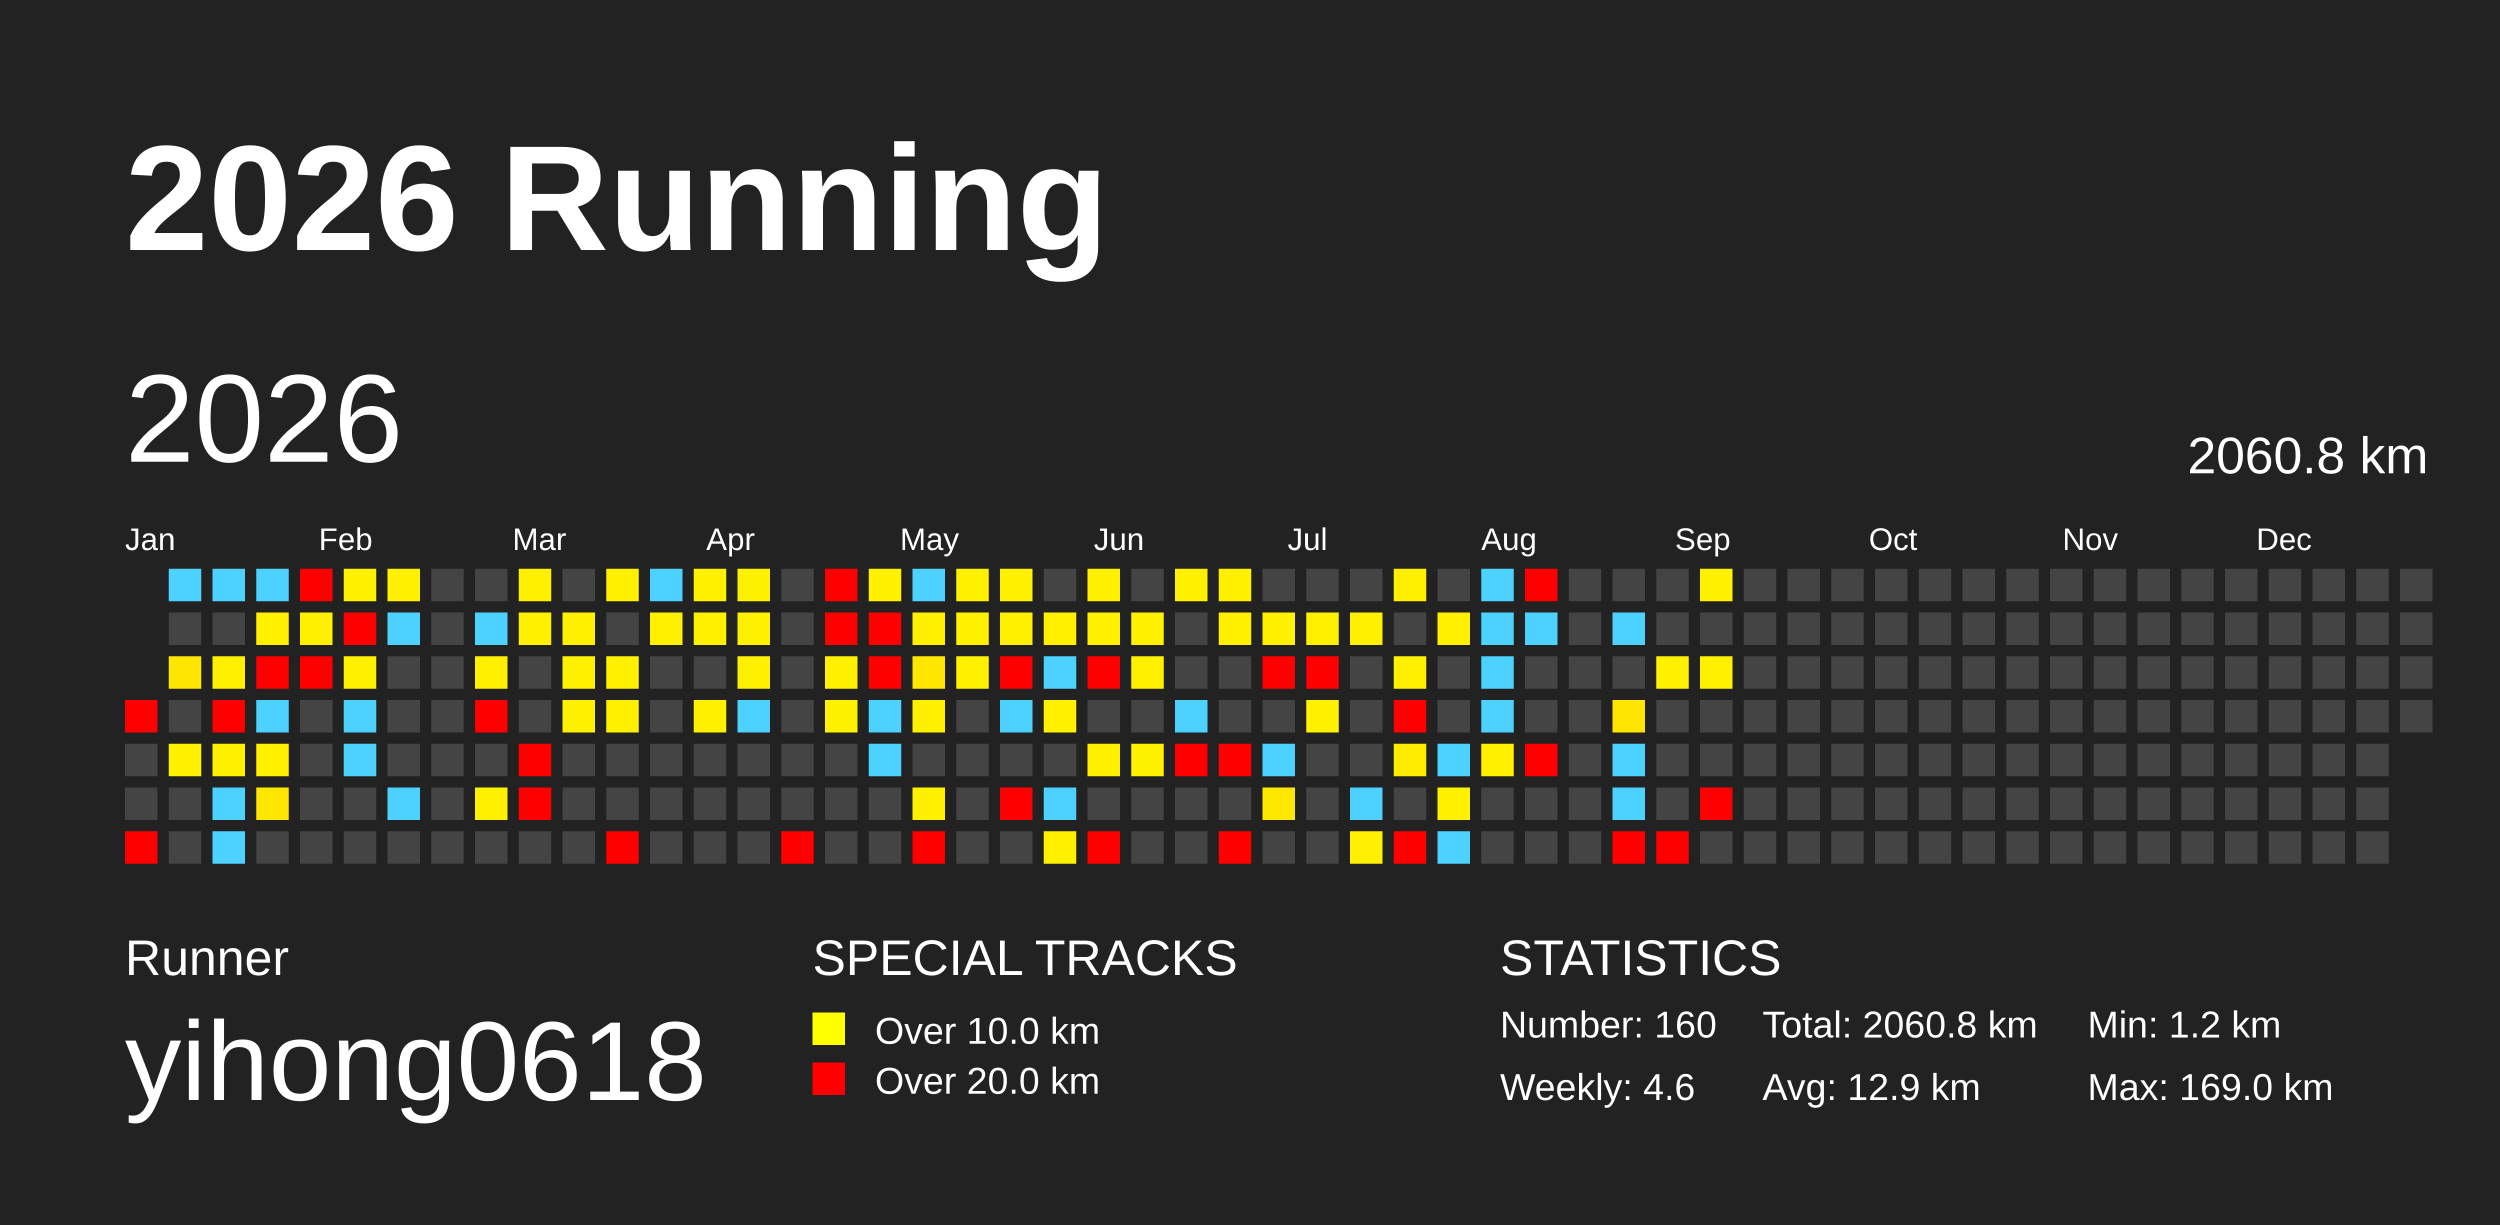
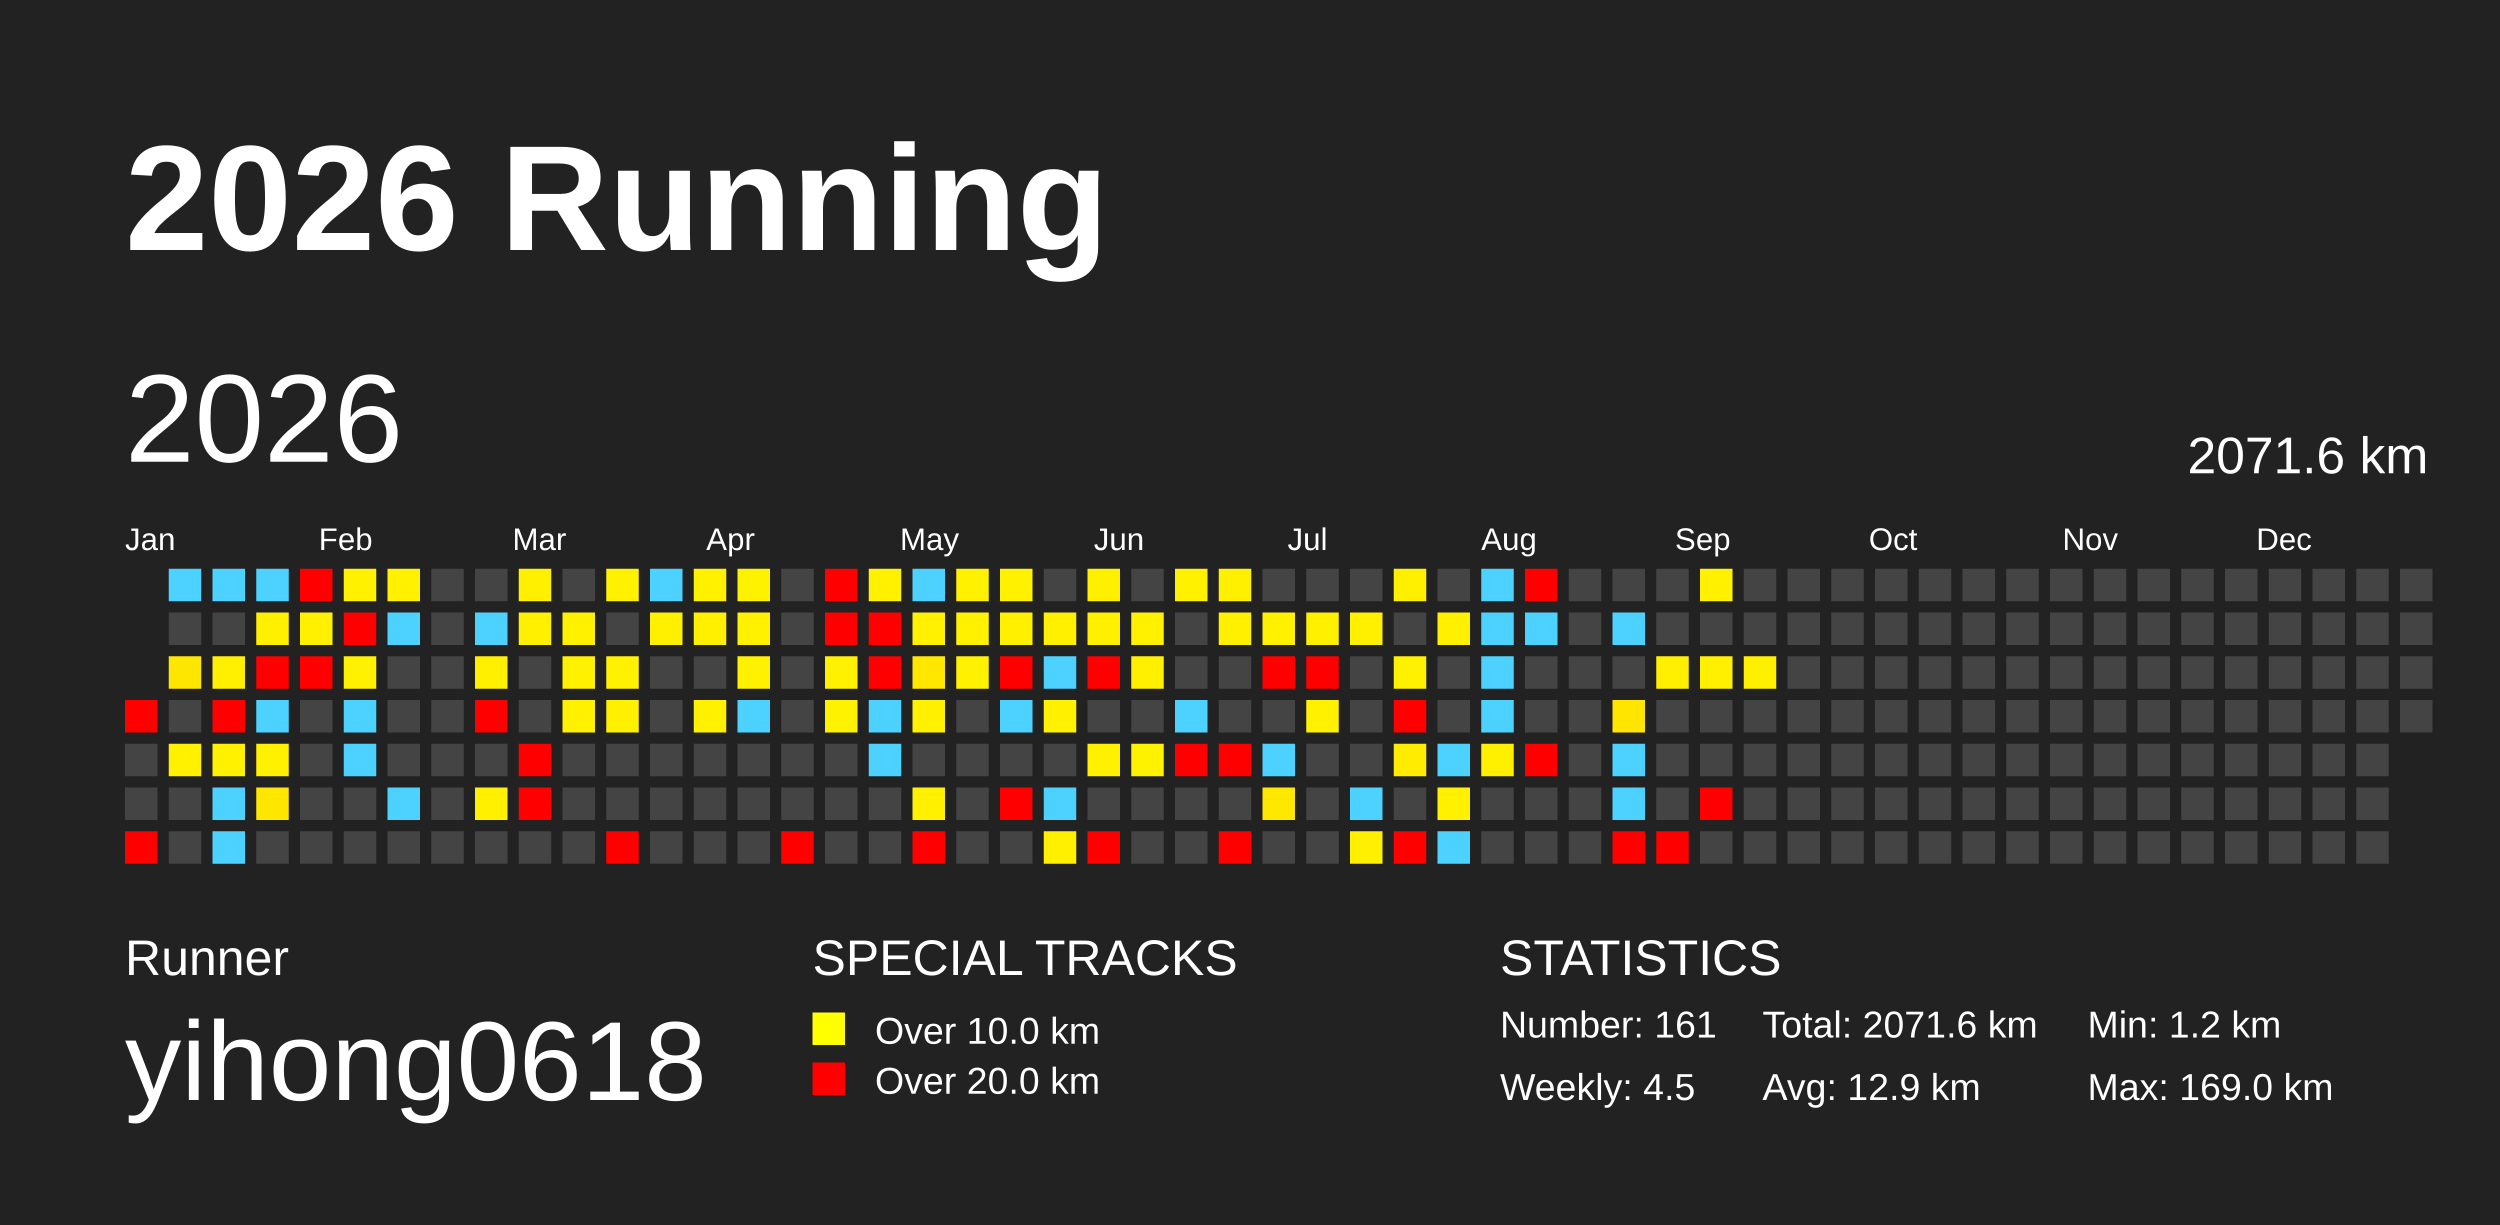
<svg xmlns="http://www.w3.org/2000/svg" baseProfile="full" height="98mm" version="1.1" viewBox="0,0,200,98" width="200mm">
  <defs />
  <rect fill="#222222" height="98" width="200" x="0" y="0" />
  <text fill="#FFFFFF" style="font-size:12px; font-family:Arial; font-weight:bold;" x="10" y="20">2026 Running</text>
  <text fill="#FFFFFF" style="font-size:4px; font-family:Arial" x="10" y="78">Runner</text>
  <text fill="#FFFFFF" style="font-size:9px; font-family:Arial" x="10" y="88">yihong0618</text>
  <text fill="#FFFFFF" style="font-size:4px; font-family:Arial" x="65" y="78">SPECIAL TRACKS</text>
  <rect fill="yellow" height="2.6" width="2.6" x="65" y="81" />
  <text fill="#FFFFFF" style="font-size:3px; font-family:Arial" x="70" y="83.5">Over 10.0 km</text>
  <rect fill="red" height="2.6" width="2.6" x="65" y="85" />
  <text fill="#FFFFFF" style="font-size:3px; font-family:Arial" x="70" y="87.5">Over 20.0 km</text>
  <text fill="#FFFFFF" style="font-size:4px; font-family:Arial" x="120" y="78">STATISTICS</text>
-   <text fill="#FFFFFF" style="font-size:3px; font-family:Arial" x="120" y="83">Number: 160</text>
-   <text fill="#FFFFFF" style="font-size:3px; font-family:Arial" x="120" y="88">Weekly: 4.6</text>
-   <text fill="#FFFFFF" style="font-size:3px; font-family:Arial" x="141" y="83">Total: 2060.8 km</text>
+   <text fill="#FFFFFF" style="font-size:3px; font-family:Arial" x="120" y="83">Number: 161</text>
+   <text fill="#FFFFFF" style="font-size:3px; font-family:Arial" x="120" y="88">Weekly: 4.5</text>
+   <text fill="#FFFFFF" style="font-size:3px; font-family:Arial" x="141" y="83">Total: 2071.6 km</text>
  <text fill="#FFFFFF" style="font-size:3px; font-family:Arial" x="141" y="88">Avg: 12.9 km</text>
  <text fill="#FFFFFF" style="font-size:3px; font-family:Arial" x="167" y="83">Min: 1.2 km</text>
  <text fill="#FFFFFF" style="font-size:3px; font-family:Arial" x="167" y="88">Max: 169.0 km</text>
  <text dominant-baseline="hanging" fill="#FFFFFF" style="font-size:10.0px; font-family:Arial;" x="10" y="30">2026</text>
-   <text dominant-baseline="hanging" fill="#FFFFFF" style="font-size:4.125px; font-family:Arial;" x="175" y="35">2060.8 km</text>
+   <text dominant-baseline="hanging" fill="#FFFFFF" style="font-size:4.125px; font-family:Arial;" x="175" y="35">2071.6 km</text>
  <text fill="#FFFFFF" style="font-size:2.5px; font-family:Arial" x="10.0" y="44">Jan</text>
  <text fill="#FFFFFF" style="font-size:2.5px; font-family:Arial" x="25.5" y="44">Feb</text>
  <text fill="#FFFFFF" style="font-size:2.5px; font-family:Arial" x="41.0" y="44">Mar</text>
  <text fill="#FFFFFF" style="font-size:2.5px; font-family:Arial" x="56.5" y="44">Apr</text>
  <text fill="#FFFFFF" style="font-size:2.5px; font-family:Arial" x="72.0" y="44">May</text>
  <text fill="#FFFFFF" style="font-size:2.5px; font-family:Arial" x="87.5" y="44">Jun</text>
  <text fill="#FFFFFF" style="font-size:2.5px; font-family:Arial" x="103.0" y="44">Jul</text>
  <text fill="#FFFFFF" style="font-size:2.5px; font-family:Arial" x="118.5" y="44">Aug</text>
  <text fill="#FFFFFF" style="font-size:2.5px; font-family:Arial" x="134.0" y="44">Sep</text>
  <text fill="#FFFFFF" style="font-size:2.5px; font-family:Arial" x="149.5" y="44">Oct</text>
  <text fill="#FFFFFF" style="font-size:2.5px; font-family:Arial" x="165.0" y="44">Nov</text>
  <text fill="#FFFFFF" style="font-size:2.5px; font-family:Arial" x="180.5" y="44">Dec</text>
  <rect fill="red" height="2.6" width="2.6" x="10.0" y="56.0" />
  <rect fill="#444444" height="2.6" width="2.6" x="10.0" y="59.5" />
  <rect fill="#444444" height="2.6" width="2.6" x="10.0" y="63.0" />
  <rect fill="red" height="2.6" width="2.6" x="10.0" y="66.5" />
  <rect fill="#4dd2ff" height="2.6" width="2.6" x="13.5" y="45.5" />
  <rect fill="#444444" height="2.6" width="2.6" x="13.5" y="49.0" />
  <rect fill="#ffe600" height="2.6" width="2.6" x="13.5" y="52.5" />
  <rect fill="#444444" height="2.6" width="2.6" x="13.5" y="56.0" />
  <rect fill="#fff100" height="2.6" width="2.6" x="13.5" y="59.5" />
  <rect fill="#444444" height="2.6" width="2.6" x="13.5" y="63.0" />
  <rect fill="#444444" height="2.6" width="2.6" x="13.5" y="66.5" />
  <rect fill="#4dd2ff" height="2.6" width="2.6" x="17.0" y="45.5" />
  <rect fill="#444444" height="2.6" width="2.6" x="17.0" y="49.0" />
  <rect fill="#fff000" height="2.6" width="2.6" x="17.0" y="52.5" />
  <rect fill="red" height="2.6" width="2.6" x="17.0" y="56.0" />
  <rect fill="#fff100" height="2.6" width="2.6" x="17.0" y="59.5" />
  <rect fill="#4dd2ff" height="2.6" width="2.6" x="17.0" y="63.0" />
  <rect fill="#4dd2ff" height="2.6" width="2.6" x="17.0" y="66.5" />
  <rect fill="#4dd2ff" height="2.6" width="2.6" x="20.5" y="45.5" />
  <rect fill="#fff000" height="2.6" width="2.6" x="20.5" y="49.0" />
  <rect fill="red" height="2.6" width="2.6" x="20.5" y="52.5" />
  <rect fill="#4dd2ff" height="2.6" width="2.6" x="20.5" y="56.0" />
  <rect fill="#fff100" height="2.6" width="2.6" x="20.5" y="59.5" />
  <rect fill="#ffe600" height="2.6" width="2.6" x="20.5" y="63.0" />
  <rect fill="#444444" height="2.6" width="2.6" x="20.5" y="66.5" />
  <rect fill="red" height="2.6" width="2.6" x="24.0" y="45.5" />
  <rect fill="#fff000" height="2.6" width="2.6" x="24.0" y="49.0" />
  <rect fill="red" height="2.6" width="2.6" x="24.0" y="52.5" />
  <rect fill="#444444" height="2.6" width="2.6" x="24.0" y="56.0" />
  <rect fill="#444444" height="2.6" width="2.6" x="24.0" y="59.5" />
  <rect fill="#444444" height="2.6" width="2.6" x="24.0" y="63.0" />
  <rect fill="#444444" height="2.6" width="2.6" x="24.0" y="66.5" />
  <rect fill="#fff100" height="2.6" width="2.6" x="27.5" y="45.5" />
  <rect fill="red" height="2.6" width="2.6" x="27.5" y="49.0" />
  <rect fill="#fff100" height="2.6" width="2.6" x="27.5" y="52.5" />
  <rect fill="#4dd2ff" height="2.6" width="2.6" x="27.5" y="56.0" />
  <rect fill="#4dd2ff" height="2.6" width="2.6" x="27.5" y="59.5" />
  <rect fill="#444444" height="2.6" width="2.6" x="27.5" y="63.0" />
  <rect fill="#444444" height="2.6" width="2.6" x="27.5" y="66.5" />
  <rect fill="#fff100" height="2.6" width="2.6" x="31.0" y="45.5" />
  <rect fill="#4dd2ff" height="2.6" width="2.6" x="31.0" y="49.0" />
  <rect fill="#444444" height="2.6" width="2.6" x="31.0" y="52.5" />
  <rect fill="#444444" height="2.6" width="2.6" x="31.0" y="56.0" />
  <rect fill="#444444" height="2.6" width="2.6" x="31.0" y="59.5" />
  <rect fill="#4dd2ff" height="2.6" width="2.6" x="31.0" y="63.0" />
  <rect fill="#444444" height="2.6" width="2.6" x="31.0" y="66.5" />
  <rect fill="#444444" height="2.6" width="2.6" x="34.5" y="45.5" />
  <rect fill="#444444" height="2.6" width="2.6" x="34.5" y="49.0" />
  <rect fill="#444444" height="2.6" width="2.6" x="34.5" y="52.5" />
  <rect fill="#444444" height="2.6" width="2.6" x="34.5" y="56.0" />
  <rect fill="#444444" height="2.6" width="2.6" x="34.5" y="59.5" />
  <rect fill="#444444" height="2.6" width="2.6" x="34.5" y="63.0" />
  <rect fill="#444444" height="2.6" width="2.6" x="34.5" y="66.5" />
  <rect fill="#444444" height="2.6" width="2.6" x="38.0" y="45.5" />
  <rect fill="#4dd2ff" height="2.6" width="2.6" x="38.0" y="49.0" />
  <rect fill="#fff000" height="2.6" width="2.6" x="38.0" y="52.5" />
  <rect fill="red" height="2.6" width="2.6" x="38.0" y="56.0" />
  <rect fill="#444444" height="2.6" width="2.6" x="38.0" y="59.5" />
  <rect fill="#fff000" height="2.6" width="2.6" x="38.0" y="63.0" />
  <rect fill="#444444" height="2.6" width="2.6" x="38.0" y="66.5" />
  <rect fill="#fff000" height="2.6" width="2.6" x="41.5" y="45.5" />
  <rect fill="#fff000" height="2.6" width="2.6" x="41.5" y="49.0" />
  <rect fill="#444444" height="2.6" width="2.6" x="41.5" y="52.5" />
  <rect fill="#444444" height="2.6" width="2.6" x="41.5" y="56.0" />
  <rect fill="red" height="2.6" width="2.6" x="41.5" y="59.5" />
  <rect fill="red" height="2.6" width="2.6" x="41.5" y="63.0" />
  <rect fill="#444444" height="2.6" width="2.6" x="41.5" y="66.5" />
  <rect fill="#444444" height="2.6" width="2.6" x="45.0" y="45.5" />
  <rect fill="#fff100" height="2.6" width="2.6" x="45.0" y="49.0" />
  <rect fill="#fff100" height="2.6" width="2.6" x="45.0" y="52.5" />
  <rect fill="#fff100" height="2.6" width="2.6" x="45.0" y="56.0" />
  <rect fill="#444444" height="2.6" width="2.6" x="45.0" y="59.5" />
  <rect fill="#444444" height="2.6" width="2.6" x="45.0" y="63.0" />
  <rect fill="#444444" height="2.6" width="2.6" x="45.0" y="66.5" />
  <rect fill="#fff100" height="2.6" width="2.6" x="48.5" y="45.5" />
  <rect fill="#444444" height="2.6" width="2.6" x="48.5" y="49.0" />
  <rect fill="#fff100" height="2.6" width="2.6" x="48.5" y="52.5" />
  <rect fill="#fff000" height="2.6" width="2.6" x="48.5" y="56.0" />
  <rect fill="#444444" height="2.6" width="2.6" x="48.5" y="59.5" />
  <rect fill="#444444" height="2.6" width="2.6" x="48.5" y="63.0" />
  <rect fill="red" height="2.6" width="2.6" x="48.5" y="66.5" />
  <rect fill="#4dd2ff" height="2.6" width="2.6" x="52.0" y="45.5" />
  <rect fill="#fff000" height="2.6" width="2.6" x="52.0" y="49.0" />
  <rect fill="#444444" height="2.6" width="2.6" x="52.0" y="52.5" />
  <rect fill="#444444" height="2.6" width="2.6" x="52.0" y="56.0" />
  <rect fill="#444444" height="2.6" width="2.6" x="52.0" y="59.5" />
  <rect fill="#444444" height="2.6" width="2.6" x="52.0" y="63.0" />
  <rect fill="#444444" height="2.6" width="2.6" x="52.0" y="66.5" />
  <rect fill="#fff100" height="2.6" width="2.6" x="55.5" y="45.5" />
  <rect fill="#fff000" height="2.6" width="2.6" x="55.5" y="49.0" />
  <rect fill="#444444" height="2.6" width="2.6" x="55.5" y="52.5" />
  <rect fill="#fff100" height="2.6" width="2.6" x="55.5" y="56.0" />
  <rect fill="#444444" height="2.6" width="2.6" x="55.5" y="59.5" />
  <rect fill="#444444" height="2.6" width="2.6" x="55.5" y="63.0" />
  <rect fill="#444444" height="2.6" width="2.6" x="55.5" y="66.5" />
  <rect fill="#fff200" height="2.6" width="2.6" x="59.0" y="45.5" />
  <rect fill="#fff100" height="2.6" width="2.6" x="59.0" y="49.0" />
  <rect fill="#fff100" height="2.6" width="2.6" x="59.0" y="52.5" />
  <rect fill="#4dd2ff" height="2.6" width="2.6" x="59.0" y="56.0" />
  <rect fill="#444444" height="2.6" width="2.6" x="59.0" y="59.5" />
  <rect fill="#444444" height="2.6" width="2.6" x="59.0" y="63.0" />
  <rect fill="#444444" height="2.6" width="2.6" x="59.0" y="66.5" />
  <rect fill="#444444" height="2.6" width="2.6" x="62.5" y="45.5" />
  <rect fill="#444444" height="2.6" width="2.6" x="62.5" y="49.0" />
  <rect fill="#444444" height="2.6" width="2.6" x="62.5" y="52.5" />
  <rect fill="#444444" height="2.6" width="2.6" x="62.5" y="56.0" />
  <rect fill="#444444" height="2.6" width="2.6" x="62.5" y="59.5" />
  <rect fill="#444444" height="2.6" width="2.6" x="62.5" y="63.0" />
  <rect fill="red" height="2.6" width="2.6" x="62.5" y="66.5" />
  <rect fill="red" height="2.6" width="2.6" x="66.0" y="45.5" />
  <rect fill="red" height="2.6" width="2.6" x="66.0" y="49.0" />
  <rect fill="#fff100" height="2.6" width="2.6" x="66.0" y="52.5" />
  <rect fill="#fff200" height="2.6" width="2.6" x="66.0" y="56.0" />
  <rect fill="#444444" height="2.6" width="2.6" x="66.0" y="59.5" />
  <rect fill="#444444" height="2.6" width="2.6" x="66.0" y="63.0" />
  <rect fill="#444444" height="2.6" width="2.6" x="66.0" y="66.5" />
  <rect fill="#fff100" height="2.6" width="2.6" x="69.5" y="45.5" />
  <rect fill="red" height="2.6" width="2.6" x="69.5" y="49.0" />
  <rect fill="red" height="2.6" width="2.6" x="69.5" y="52.5" />
  <rect fill="#4dd2ff" height="2.6" width="2.6" x="69.5" y="56.0" />
  <rect fill="#4dd2ff" height="2.6" width="2.6" x="69.5" y="59.5" />
  <rect fill="#444444" height="2.6" width="2.6" x="69.5" y="63.0" />
  <rect fill="#444444" height="2.6" width="2.6" x="69.5" y="66.5" />
  <rect fill="#4dd2ff" height="2.6" width="2.6" x="73.0" y="45.5" />
  <rect fill="#fff100" height="2.6" width="2.6" x="73.0" y="49.0" />
  <rect fill="#ffe700" height="2.6" width="2.6" x="73.0" y="52.5" />
  <rect fill="#fff100" height="2.6" width="2.6" x="73.0" y="56.0" />
  <rect fill="#444444" height="2.6" width="2.6" x="73.0" y="59.5" />
  <rect fill="#fff100" height="2.6" width="2.6" x="73.0" y="63.0" />
  <rect fill="red" height="2.6" width="2.6" x="73.0" y="66.5" />
  <rect fill="#fff100" height="2.6" width="2.6" x="76.5" y="45.5" />
  <rect fill="#fff100" height="2.6" width="2.6" x="76.5" y="49.0" />
  <rect fill="#fff100" height="2.6" width="2.6" x="76.5" y="52.5" />
  <rect fill="#444444" height="2.6" width="2.6" x="76.5" y="56.0" />
  <rect fill="#444444" height="2.6" width="2.6" x="76.5" y="59.5" />
  <rect fill="#444444" height="2.6" width="2.6" x="76.5" y="63.0" />
  <rect fill="#444444" height="2.6" width="2.6" x="76.5" y="66.5" />
  <rect fill="#fff100" height="2.6" width="2.6" x="80.0" y="45.5" />
  <rect fill="#fff000" height="2.6" width="2.6" x="80.0" y="49.0" />
  <rect fill="red" height="2.6" width="2.6" x="80.0" y="52.5" />
  <rect fill="#4dd2ff" height="2.6" width="2.6" x="80.0" y="56.0" />
  <rect fill="#444444" height="2.6" width="2.6" x="80.0" y="59.5" />
  <rect fill="red" height="2.6" width="2.6" x="80.0" y="63.0" />
  <rect fill="#444444" height="2.6" width="2.6" x="80.0" y="66.5" />
  <rect fill="#444444" height="2.6" width="2.6" x="83.5" y="45.5" />
  <rect fill="#fff000" height="2.6" width="2.6" x="83.5" y="49.0" />
  <rect fill="#4dd2ff" height="2.6" width="2.6" x="83.5" y="52.5" />
  <rect fill="#fff100" height="2.6" width="2.6" x="83.5" y="56.0" />
  <rect fill="#444444" height="2.6" width="2.6" x="83.5" y="59.5" />
  <rect fill="#4dd2ff" height="2.6" width="2.6" x="83.5" y="63.0" />
  <rect fill="#fff000" height="2.6" width="2.6" x="83.5" y="66.5" />
  <rect fill="#fff000" height="2.6" width="2.6" x="87.0" y="45.5" />
  <rect fill="#fff000" height="2.6" width="2.6" x="87.0" y="49.0" />
  <rect fill="red" height="2.6" width="2.6" x="87.0" y="52.5" />
  <rect fill="#444444" height="2.6" width="2.6" x="87.0" y="56.0" />
  <rect fill="#fff100" height="2.6" width="2.6" x="87.0" y="59.5" />
  <rect fill="#444444" height="2.6" width="2.6" x="87.0" y="63.0" />
  <rect fill="red" height="2.6" width="2.6" x="87.0" y="66.5" />
  <rect fill="#444444" height="2.6" width="2.6" x="90.5" y="45.5" />
  <rect fill="#fff100" height="2.6" width="2.6" x="90.5" y="49.0" />
  <rect fill="#fff000" height="2.6" width="2.6" x="90.5" y="52.5" />
  <rect fill="#444444" height="2.6" width="2.6" x="90.5" y="56.0" />
  <rect fill="#fff200" height="2.6" width="2.6" x="90.5" y="59.5" />
  <rect fill="#444444" height="2.6" width="2.6" x="90.5" y="63.0" />
  <rect fill="#444444" height="2.6" width="2.6" x="90.5" y="66.5" />
  <rect fill="#fff100" height="2.6" width="2.6" x="94.0" y="45.5" />
  <rect fill="#444444" height="2.6" width="2.6" x="94.0" y="49.0" />
  <rect fill="#444444" height="2.6" width="2.6" x="94.0" y="52.5" />
  <rect fill="#4dd2ff" height="2.6" width="2.6" x="94.0" y="56.0" />
  <rect fill="red" height="2.6" width="2.6" x="94.0" y="59.5" />
  <rect fill="#444444" height="2.6" width="2.6" x="94.0" y="63.0" />
  <rect fill="#444444" height="2.6" width="2.6" x="94.0" y="66.5" />
  <rect fill="#fff000" height="2.6" width="2.6" x="97.5" y="45.5" />
  <rect fill="#fff000" height="2.6" width="2.6" x="97.5" y="49.0" />
  <rect fill="#444444" height="2.6" width="2.6" x="97.5" y="52.5" />
  <rect fill="#444444" height="2.6" width="2.6" x="97.5" y="56.0" />
  <rect fill="red" height="2.6" width="2.6" x="97.5" y="59.5" />
  <rect fill="#444444" height="2.6" width="2.6" x="97.5" y="63.0" />
  <rect fill="red" height="2.6" width="2.6" x="97.5" y="66.5" />
  <rect fill="#444444" height="2.6" width="2.6" x="101.0" y="45.5" />
  <rect fill="#fff100" height="2.6" width="2.6" x="101.0" y="49.0" />
  <rect fill="red" height="2.6" width="2.6" x="101.0" y="52.5" />
  <rect fill="#444444" height="2.6" width="2.6" x="101.0" y="56.0" />
  <rect fill="#4dd2ff" height="2.6" width="2.6" x="101.0" y="59.5" />
  <rect fill="#ffe800" height="2.6" width="2.6" x="101.0" y="63.0" />
  <rect fill="#444444" height="2.6" width="2.6" x="101.0" y="66.5" />
  <rect fill="#444444" height="2.6" width="2.6" x="104.5" y="45.5" />
  <rect fill="#fff000" height="2.6" width="2.6" x="104.5" y="49.0" />
  <rect fill="red" height="2.6" width="2.6" x="104.5" y="52.5" />
  <rect fill="#fff100" height="2.6" width="2.6" x="104.5" y="56.0" />
  <rect fill="#444444" height="2.6" width="2.6" x="104.5" y="59.5" />
  <rect fill="#444444" height="2.6" width="2.6" x="104.5" y="63.0" />
  <rect fill="#444444" height="2.6" width="2.6" x="104.5" y="66.5" />
  <rect fill="#444444" height="2.6" width="2.6" x="108.0" y="45.5" />
  <rect fill="#fff000" height="2.6" width="2.6" x="108.0" y="49.0" />
  <rect fill="#444444" height="2.6" width="2.6" x="108.0" y="52.5" />
  <rect fill="#444444" height="2.6" width="2.6" x="108.0" y="56.0" />
  <rect fill="#444444" height="2.6" width="2.6" x="108.0" y="59.5" />
  <rect fill="#4dd2ff" height="2.6" width="2.6" x="108.0" y="63.0" />
  <rect fill="#ffef00" height="2.6" width="2.6" x="108.0" y="66.5" />
  <rect fill="#fff000" height="2.6" width="2.6" x="111.5" y="45.5" />
  <rect fill="#444444" height="2.6" width="2.6" x="111.5" y="49.0" />
  <rect fill="#fff100" height="2.6" width="2.6" x="111.5" y="52.5" />
  <rect fill="red" height="2.6" width="2.6" x="111.5" y="56.0" />
  <rect fill="#ffec00" height="2.6" width="2.6" x="111.5" y="59.5" />
  <rect fill="#444444" height="2.6" width="2.6" x="111.5" y="63.0" />
  <rect fill="red" height="2.6" width="2.6" x="111.5" y="66.5" />
  <rect fill="#444444" height="2.6" width="2.6" x="115.0" y="45.5" />
  <rect fill="#fff000" height="2.6" width="2.6" x="115.0" y="49.0" />
  <rect fill="#444444" height="2.6" width="2.6" x="115.0" y="52.5" />
  <rect fill="#444444" height="2.6" width="2.6" x="115.0" y="56.0" />
  <rect fill="#4dd2ff" height="2.6" width="2.6" x="115.0" y="59.5" />
  <rect fill="#fff100" height="2.6" width="2.6" x="115.0" y="63.0" />
  <rect fill="#4dd2ff" height="2.6" width="2.6" x="115.0" y="66.5" />
  <rect fill="#4dd2ff" height="2.6" width="2.6" x="118.5" y="45.5" />
  <rect fill="#4dd2ff" height="2.6" width="2.6" x="118.5" y="49.0" />
  <rect fill="#4dd2ff" height="2.6" width="2.6" x="118.5" y="52.5" />
  <rect fill="#4dd2ff" height="2.6" width="2.6" x="118.5" y="56.0" />
  <rect fill="#fff000" height="2.6" width="2.6" x="118.5" y="59.5" />
  <rect fill="#444444" height="2.6" width="2.6" x="118.5" y="63.0" />
  <rect fill="#444444" height="2.6" width="2.6" x="118.5" y="66.5" />
  <rect fill="red" height="2.6" width="2.6" x="122.0" y="45.5" />
  <rect fill="#4dd2ff" height="2.6" width="2.6" x="122.0" y="49.0" />
  <rect fill="#444444" height="2.6" width="2.6" x="122.0" y="52.5" />
  <rect fill="#444444" height="2.6" width="2.6" x="122.0" y="56.0" />
  <rect fill="red" height="2.6" width="2.6" x="122.0" y="59.5" />
  <rect fill="#444444" height="2.6" width="2.6" x="122.0" y="63.0" />
  <rect fill="#444444" height="2.6" width="2.6" x="122.0" y="66.5" />
  <rect fill="#444444" height="2.6" width="2.6" x="125.5" y="45.5" />
  <rect fill="#444444" height="2.6" width="2.6" x="125.5" y="49.0" />
  <rect fill="#444444" height="2.6" width="2.6" x="125.5" y="52.5" />
  <rect fill="#444444" height="2.6" width="2.6" x="125.5" y="56.0" />
  <rect fill="#444444" height="2.6" width="2.6" x="125.5" y="59.5" />
  <rect fill="#444444" height="2.6" width="2.6" x="125.5" y="63.0" />
  <rect fill="#444444" height="2.6" width="2.6" x="125.5" y="66.5" />
  <rect fill="#444444" height="2.6" width="2.6" x="129.0" y="45.5" />
  <rect fill="#4dd2ff" height="2.6" width="2.6" x="129.0" y="49.0" />
  <rect fill="#444444" height="2.6" width="2.6" x="129.0" y="52.5" />
  <rect fill="#ffe500" height="2.6" width="2.6" x="129.0" y="56.0" />
  <rect fill="#4dd2ff" height="2.6" width="2.6" x="129.0" y="59.5" />
  <rect fill="#4dd2ff" height="2.6" width="2.6" x="129.0" y="63.0" />
  <rect fill="red" height="2.6" width="2.6" x="129.0" y="66.5" />
  <rect fill="#444444" height="2.6" width="2.6" x="132.5" y="45.5" />
  <rect fill="#444444" height="2.6" width="2.6" x="132.5" y="49.0" />
  <rect fill="#fff000" height="2.6" width="2.6" x="132.5" y="52.5" />
  <rect fill="#444444" height="2.6" width="2.6" x="132.5" y="56.0" />
  <rect fill="#444444" height="2.6" width="2.6" x="132.5" y="59.5" />
  <rect fill="#444444" height="2.6" width="2.6" x="132.5" y="63.0" />
  <rect fill="red" height="2.6" width="2.6" x="132.5" y="66.5" />
  <rect fill="#fff100" height="2.6" width="2.6" x="136.0" y="45.5" />
  <rect fill="#444444" height="2.6" width="2.6" x="136.0" y="49.0" />
  <rect fill="#fff000" height="2.6" width="2.6" x="136.0" y="52.5" />
  <rect fill="#444444" height="2.6" width="2.6" x="136.0" y="56.0" />
  <rect fill="#444444" height="2.6" width="2.6" x="136.0" y="59.5" />
  <rect fill="red" height="2.6" width="2.6" x="136.0" y="63.0" />
  <rect fill="#444444" height="2.6" width="2.6" x="136.0" y="66.5" />
  <rect fill="#444444" height="2.6" width="2.6" x="139.5" y="45.5" />
  <rect fill="#444444" height="2.6" width="2.6" x="139.5" y="49.0" />
-   <rect fill="#444444" height="2.6" width="2.6" x="139.5" y="52.5" />
+   <rect fill="#fff000" height="2.6" width="2.6" x="139.5" y="52.5" />
  <rect fill="#444444" height="2.6" width="2.6" x="139.5" y="56.0" />
  <rect fill="#444444" height="2.6" width="2.6" x="139.5" y="59.5" />
  <rect fill="#444444" height="2.6" width="2.6" x="139.5" y="63.0" />
  <rect fill="#444444" height="2.6" width="2.6" x="139.5" y="66.5" />
  <rect fill="#444444" height="2.6" width="2.6" x="143.0" y="45.5" />
  <rect fill="#444444" height="2.6" width="2.6" x="143.0" y="49.0" />
  <rect fill="#444444" height="2.6" width="2.6" x="143.0" y="52.5" />
  <rect fill="#444444" height="2.6" width="2.6" x="143.0" y="56.0" />
  <rect fill="#444444" height="2.6" width="2.6" x="143.0" y="59.5" />
  <rect fill="#444444" height="2.6" width="2.6" x="143.0" y="63.0" />
  <rect fill="#444444" height="2.6" width="2.6" x="143.0" y="66.5" />
  <rect fill="#444444" height="2.6" width="2.6" x="146.5" y="45.5" />
  <rect fill="#444444" height="2.6" width="2.6" x="146.5" y="49.0" />
  <rect fill="#444444" height="2.6" width="2.6" x="146.5" y="52.5" />
  <rect fill="#444444" height="2.6" width="2.6" x="146.5" y="56.0" />
  <rect fill="#444444" height="2.6" width="2.6" x="146.5" y="59.5" />
  <rect fill="#444444" height="2.6" width="2.6" x="146.5" y="63.0" />
  <rect fill="#444444" height="2.6" width="2.6" x="146.5" y="66.5" />
  <rect fill="#444444" height="2.6" width="2.6" x="150.0" y="45.5" />
  <rect fill="#444444" height="2.6" width="2.6" x="150.0" y="49.0" />
  <rect fill="#444444" height="2.6" width="2.6" x="150.0" y="52.5" />
  <rect fill="#444444" height="2.6" width="2.6" x="150.0" y="56.0" />
  <rect fill="#444444" height="2.6" width="2.6" x="150.0" y="59.5" />
  <rect fill="#444444" height="2.6" width="2.6" x="150.0" y="63.0" />
  <rect fill="#444444" height="2.6" width="2.6" x="150.0" y="66.5" />
  <rect fill="#444444" height="2.6" width="2.6" x="153.5" y="45.5" />
  <rect fill="#444444" height="2.6" width="2.6" x="153.5" y="49.0" />
  <rect fill="#444444" height="2.6" width="2.6" x="153.5" y="52.5" />
  <rect fill="#444444" height="2.6" width="2.6" x="153.5" y="56.0" />
  <rect fill="#444444" height="2.6" width="2.6" x="153.5" y="59.5" />
  <rect fill="#444444" height="2.6" width="2.6" x="153.5" y="63.0" />
  <rect fill="#444444" height="2.6" width="2.6" x="153.5" y="66.5" />
  <rect fill="#444444" height="2.6" width="2.6" x="157.0" y="45.5" />
  <rect fill="#444444" height="2.6" width="2.6" x="157.0" y="49.0" />
  <rect fill="#444444" height="2.6" width="2.6" x="157.0" y="52.5" />
  <rect fill="#444444" height="2.6" width="2.6" x="157.0" y="56.0" />
  <rect fill="#444444" height="2.6" width="2.6" x="157.0" y="59.5" />
  <rect fill="#444444" height="2.6" width="2.6" x="157.0" y="63.0" />
  <rect fill="#444444" height="2.6" width="2.6" x="157.0" y="66.5" />
  <rect fill="#444444" height="2.6" width="2.6" x="160.5" y="45.5" />
  <rect fill="#444444" height="2.6" width="2.6" x="160.5" y="49.0" />
  <rect fill="#444444" height="2.6" width="2.6" x="160.5" y="52.5" />
  <rect fill="#444444" height="2.6" width="2.6" x="160.5" y="56.0" />
  <rect fill="#444444" height="2.6" width="2.6" x="160.5" y="59.5" />
  <rect fill="#444444" height="2.6" width="2.6" x="160.5" y="63.0" />
  <rect fill="#444444" height="2.6" width="2.6" x="160.5" y="66.5" />
  <rect fill="#444444" height="2.6" width="2.6" x="164.0" y="45.5" />
  <rect fill="#444444" height="2.6" width="2.6" x="164.0" y="49.0" />
  <rect fill="#444444" height="2.6" width="2.6" x="164.0" y="52.5" />
  <rect fill="#444444" height="2.6" width="2.6" x="164.0" y="56.0" />
  <rect fill="#444444" height="2.6" width="2.6" x="164.0" y="59.5" />
  <rect fill="#444444" height="2.6" width="2.6" x="164.0" y="63.0" />
  <rect fill="#444444" height="2.6" width="2.6" x="164.0" y="66.5" />
  <rect fill="#444444" height="2.6" width="2.6" x="167.5" y="45.5" />
  <rect fill="#444444" height="2.6" width="2.6" x="167.5" y="49.0" />
  <rect fill="#444444" height="2.6" width="2.6" x="167.5" y="52.5" />
  <rect fill="#444444" height="2.6" width="2.6" x="167.5" y="56.0" />
  <rect fill="#444444" height="2.6" width="2.6" x="167.5" y="59.5" />
  <rect fill="#444444" height="2.6" width="2.6" x="167.5" y="63.0" />
  <rect fill="#444444" height="2.6" width="2.6" x="167.5" y="66.5" />
  <rect fill="#444444" height="2.6" width="2.6" x="171.0" y="45.5" />
  <rect fill="#444444" height="2.6" width="2.6" x="171.0" y="49.0" />
  <rect fill="#444444" height="2.6" width="2.6" x="171.0" y="52.5" />
  <rect fill="#444444" height="2.6" width="2.6" x="171.0" y="56.0" />
  <rect fill="#444444" height="2.6" width="2.6" x="171.0" y="59.5" />
  <rect fill="#444444" height="2.6" width="2.6" x="171.0" y="63.0" />
  <rect fill="#444444" height="2.6" width="2.6" x="171.0" y="66.5" />
  <rect fill="#444444" height="2.6" width="2.6" x="174.5" y="45.5" />
  <rect fill="#444444" height="2.6" width="2.6" x="174.5" y="49.0" />
  <rect fill="#444444" height="2.6" width="2.6" x="174.5" y="52.5" />
  <rect fill="#444444" height="2.6" width="2.6" x="174.5" y="56.0" />
  <rect fill="#444444" height="2.6" width="2.6" x="174.5" y="59.5" />
  <rect fill="#444444" height="2.6" width="2.6" x="174.5" y="63.0" />
  <rect fill="#444444" height="2.6" width="2.6" x="174.5" y="66.5" />
  <rect fill="#444444" height="2.6" width="2.6" x="178.0" y="45.5" />
  <rect fill="#444444" height="2.6" width="2.6" x="178.0" y="49.0" />
  <rect fill="#444444" height="2.6" width="2.6" x="178.0" y="52.5" />
  <rect fill="#444444" height="2.6" width="2.6" x="178.0" y="56.0" />
  <rect fill="#444444" height="2.6" width="2.6" x="178.0" y="59.5" />
  <rect fill="#444444" height="2.6" width="2.6" x="178.0" y="63.0" />
  <rect fill="#444444" height="2.6" width="2.6" x="178.0" y="66.5" />
  <rect fill="#444444" height="2.6" width="2.6" x="181.5" y="45.5" />
  <rect fill="#444444" height="2.6" width="2.6" x="181.5" y="49.0" />
  <rect fill="#444444" height="2.6" width="2.6" x="181.5" y="52.5" />
  <rect fill="#444444" height="2.6" width="2.6" x="181.5" y="56.0" />
  <rect fill="#444444" height="2.6" width="2.6" x="181.5" y="59.5" />
  <rect fill="#444444" height="2.6" width="2.6" x="181.5" y="63.0" />
  <rect fill="#444444" height="2.6" width="2.6" x="181.5" y="66.5" />
  <rect fill="#444444" height="2.6" width="2.6" x="185.0" y="45.5" />
  <rect fill="#444444" height="2.6" width="2.6" x="185.0" y="49.0" />
  <rect fill="#444444" height="2.6" width="2.6" x="185.0" y="52.5" />
  <rect fill="#444444" height="2.6" width="2.6" x="185.0" y="56.0" />
  <rect fill="#444444" height="2.6" width="2.6" x="185.0" y="59.5" />
  <rect fill="#444444" height="2.6" width="2.6" x="185.0" y="63.0" />
  <rect fill="#444444" height="2.6" width="2.6" x="185.0" y="66.5" />
  <rect fill="#444444" height="2.6" width="2.6" x="188.5" y="45.5" />
  <rect fill="#444444" height="2.6" width="2.6" x="188.5" y="49.0" />
  <rect fill="#444444" height="2.6" width="2.6" x="188.5" y="52.5" />
  <rect fill="#444444" height="2.6" width="2.6" x="188.5" y="56.0" />
  <rect fill="#444444" height="2.6" width="2.6" x="188.5" y="59.5" />
  <rect fill="#444444" height="2.6" width="2.6" x="188.5" y="63.0" />
  <rect fill="#444444" height="2.6" width="2.6" x="188.5" y="66.5" />
  <rect fill="#444444" height="2.6" width="2.6" x="192.0" y="45.5" />
  <rect fill="#444444" height="2.6" width="2.6" x="192.0" y="49.0" />
  <rect fill="#444444" height="2.6" width="2.6" x="192.0" y="52.5" />
  <rect fill="#444444" height="2.6" width="2.6" x="192.0" y="56.0" />
</svg>
